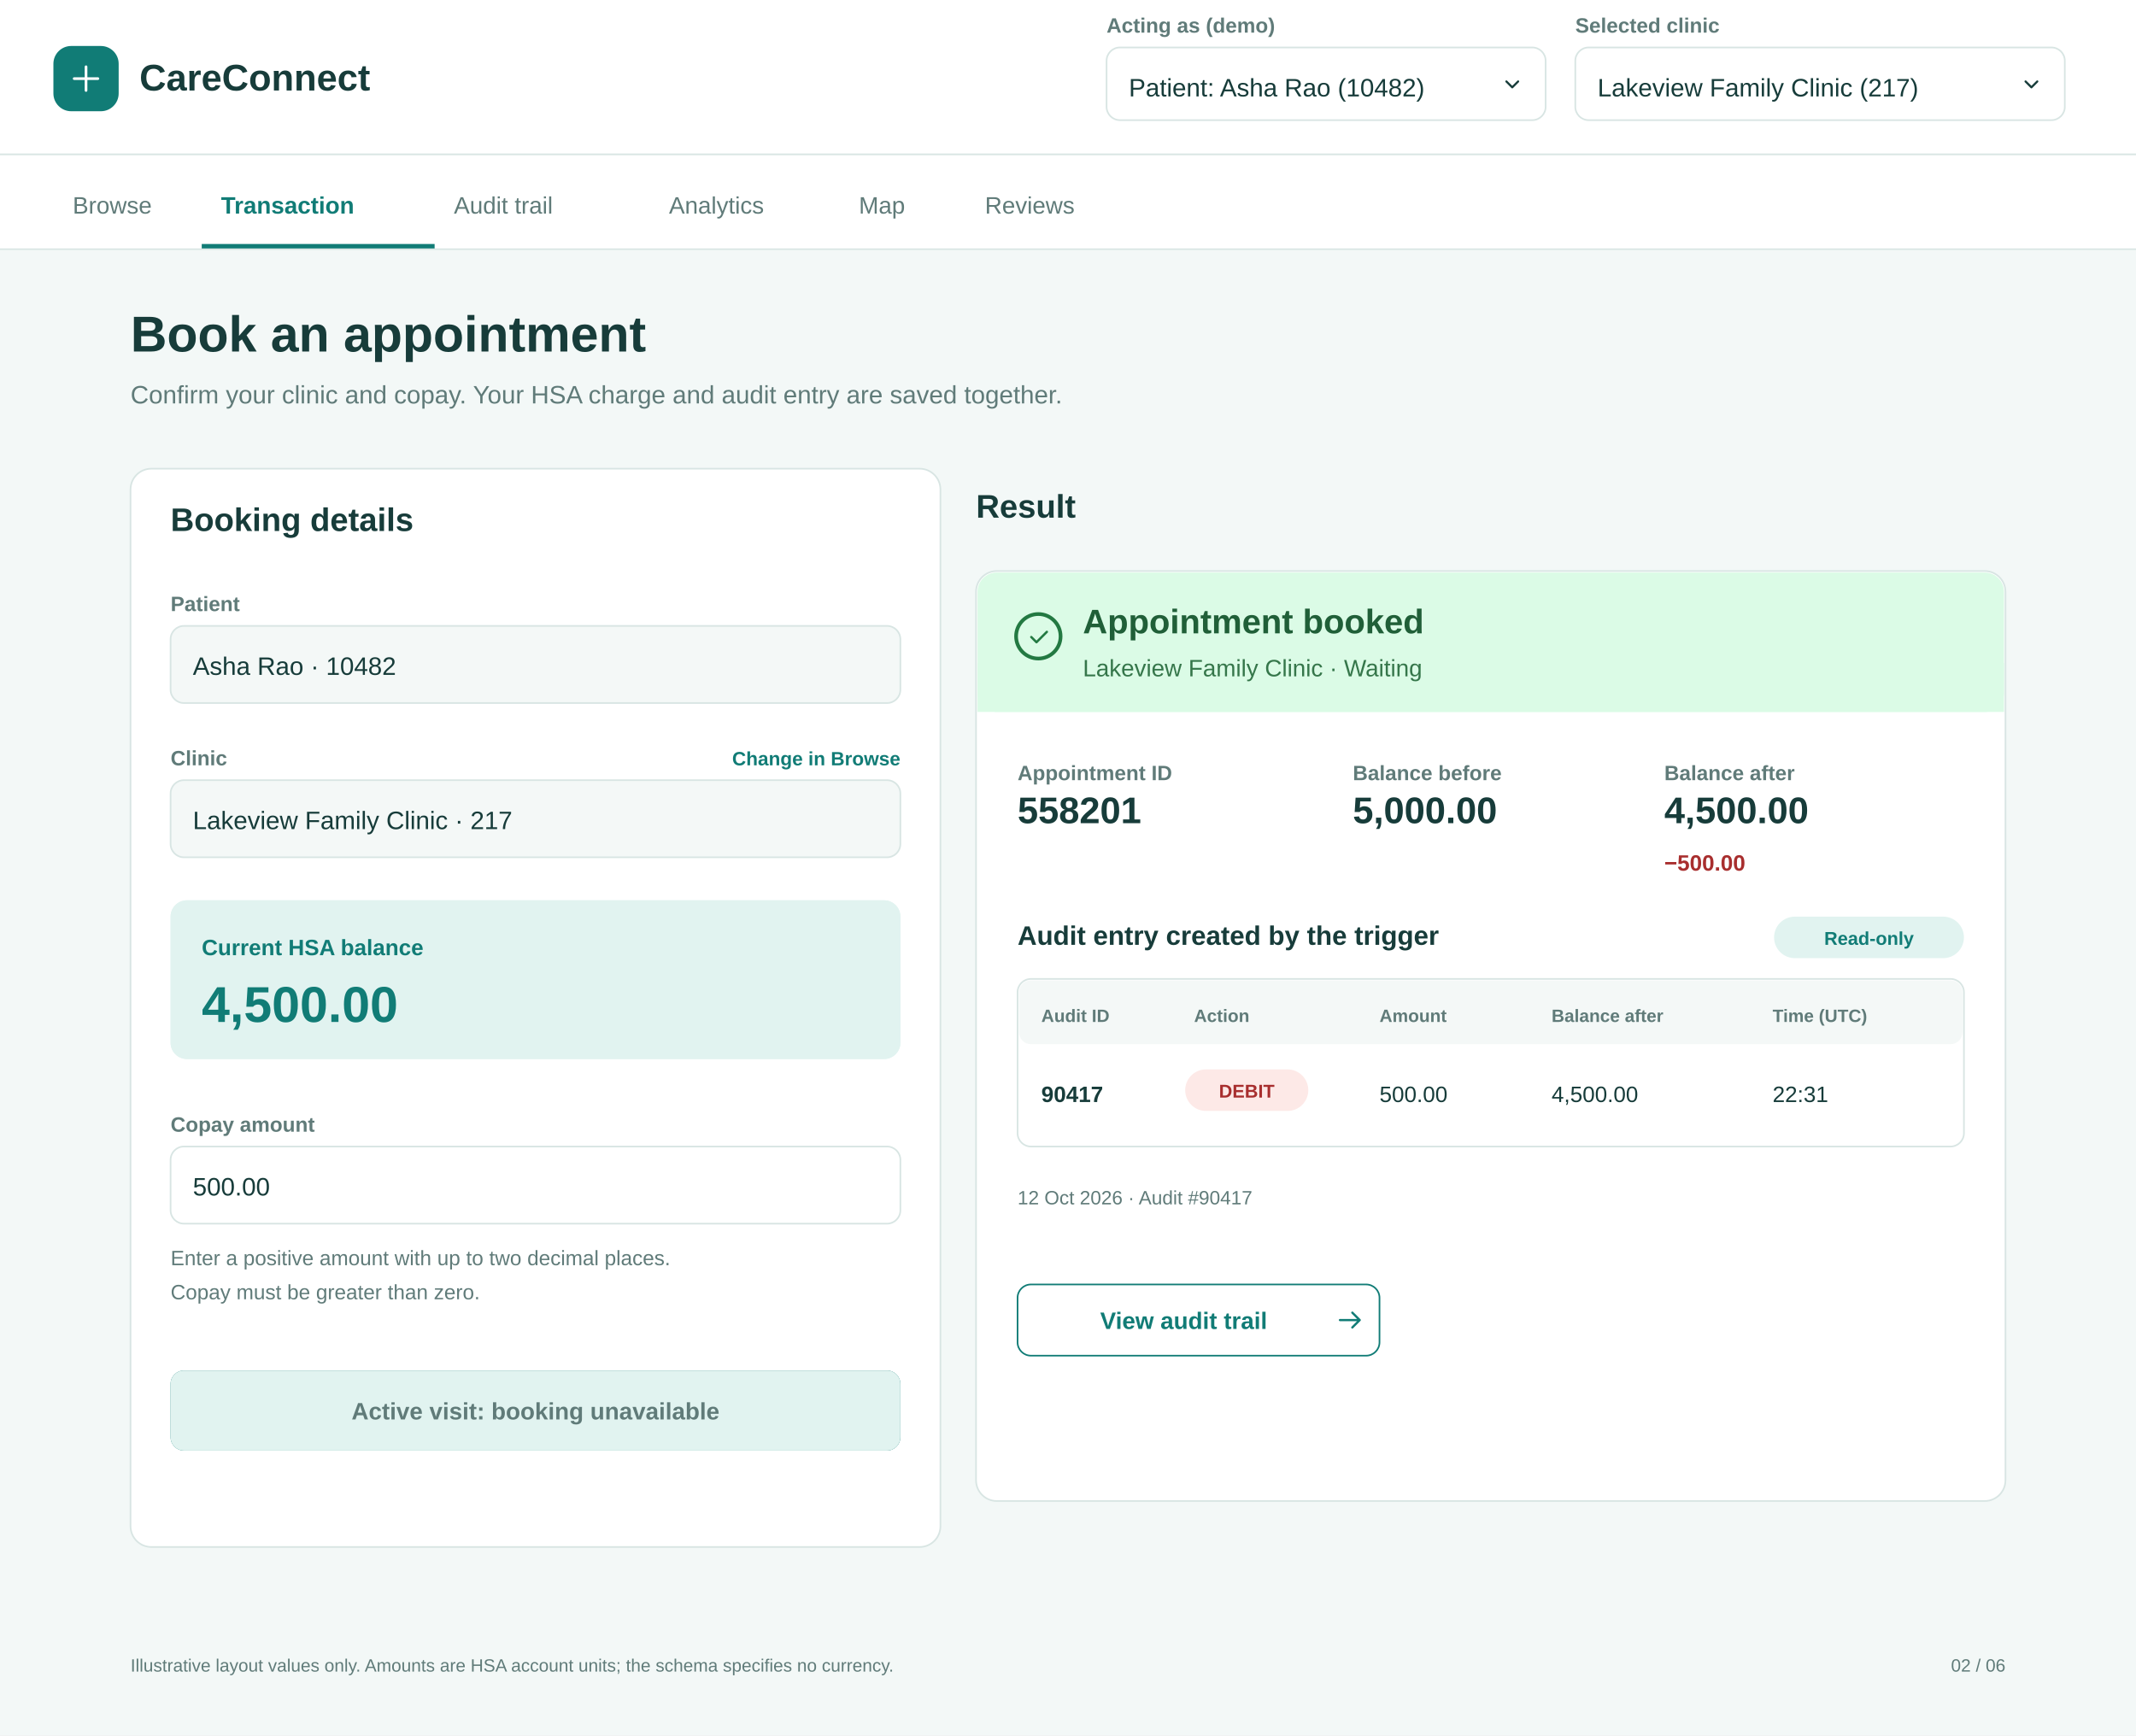
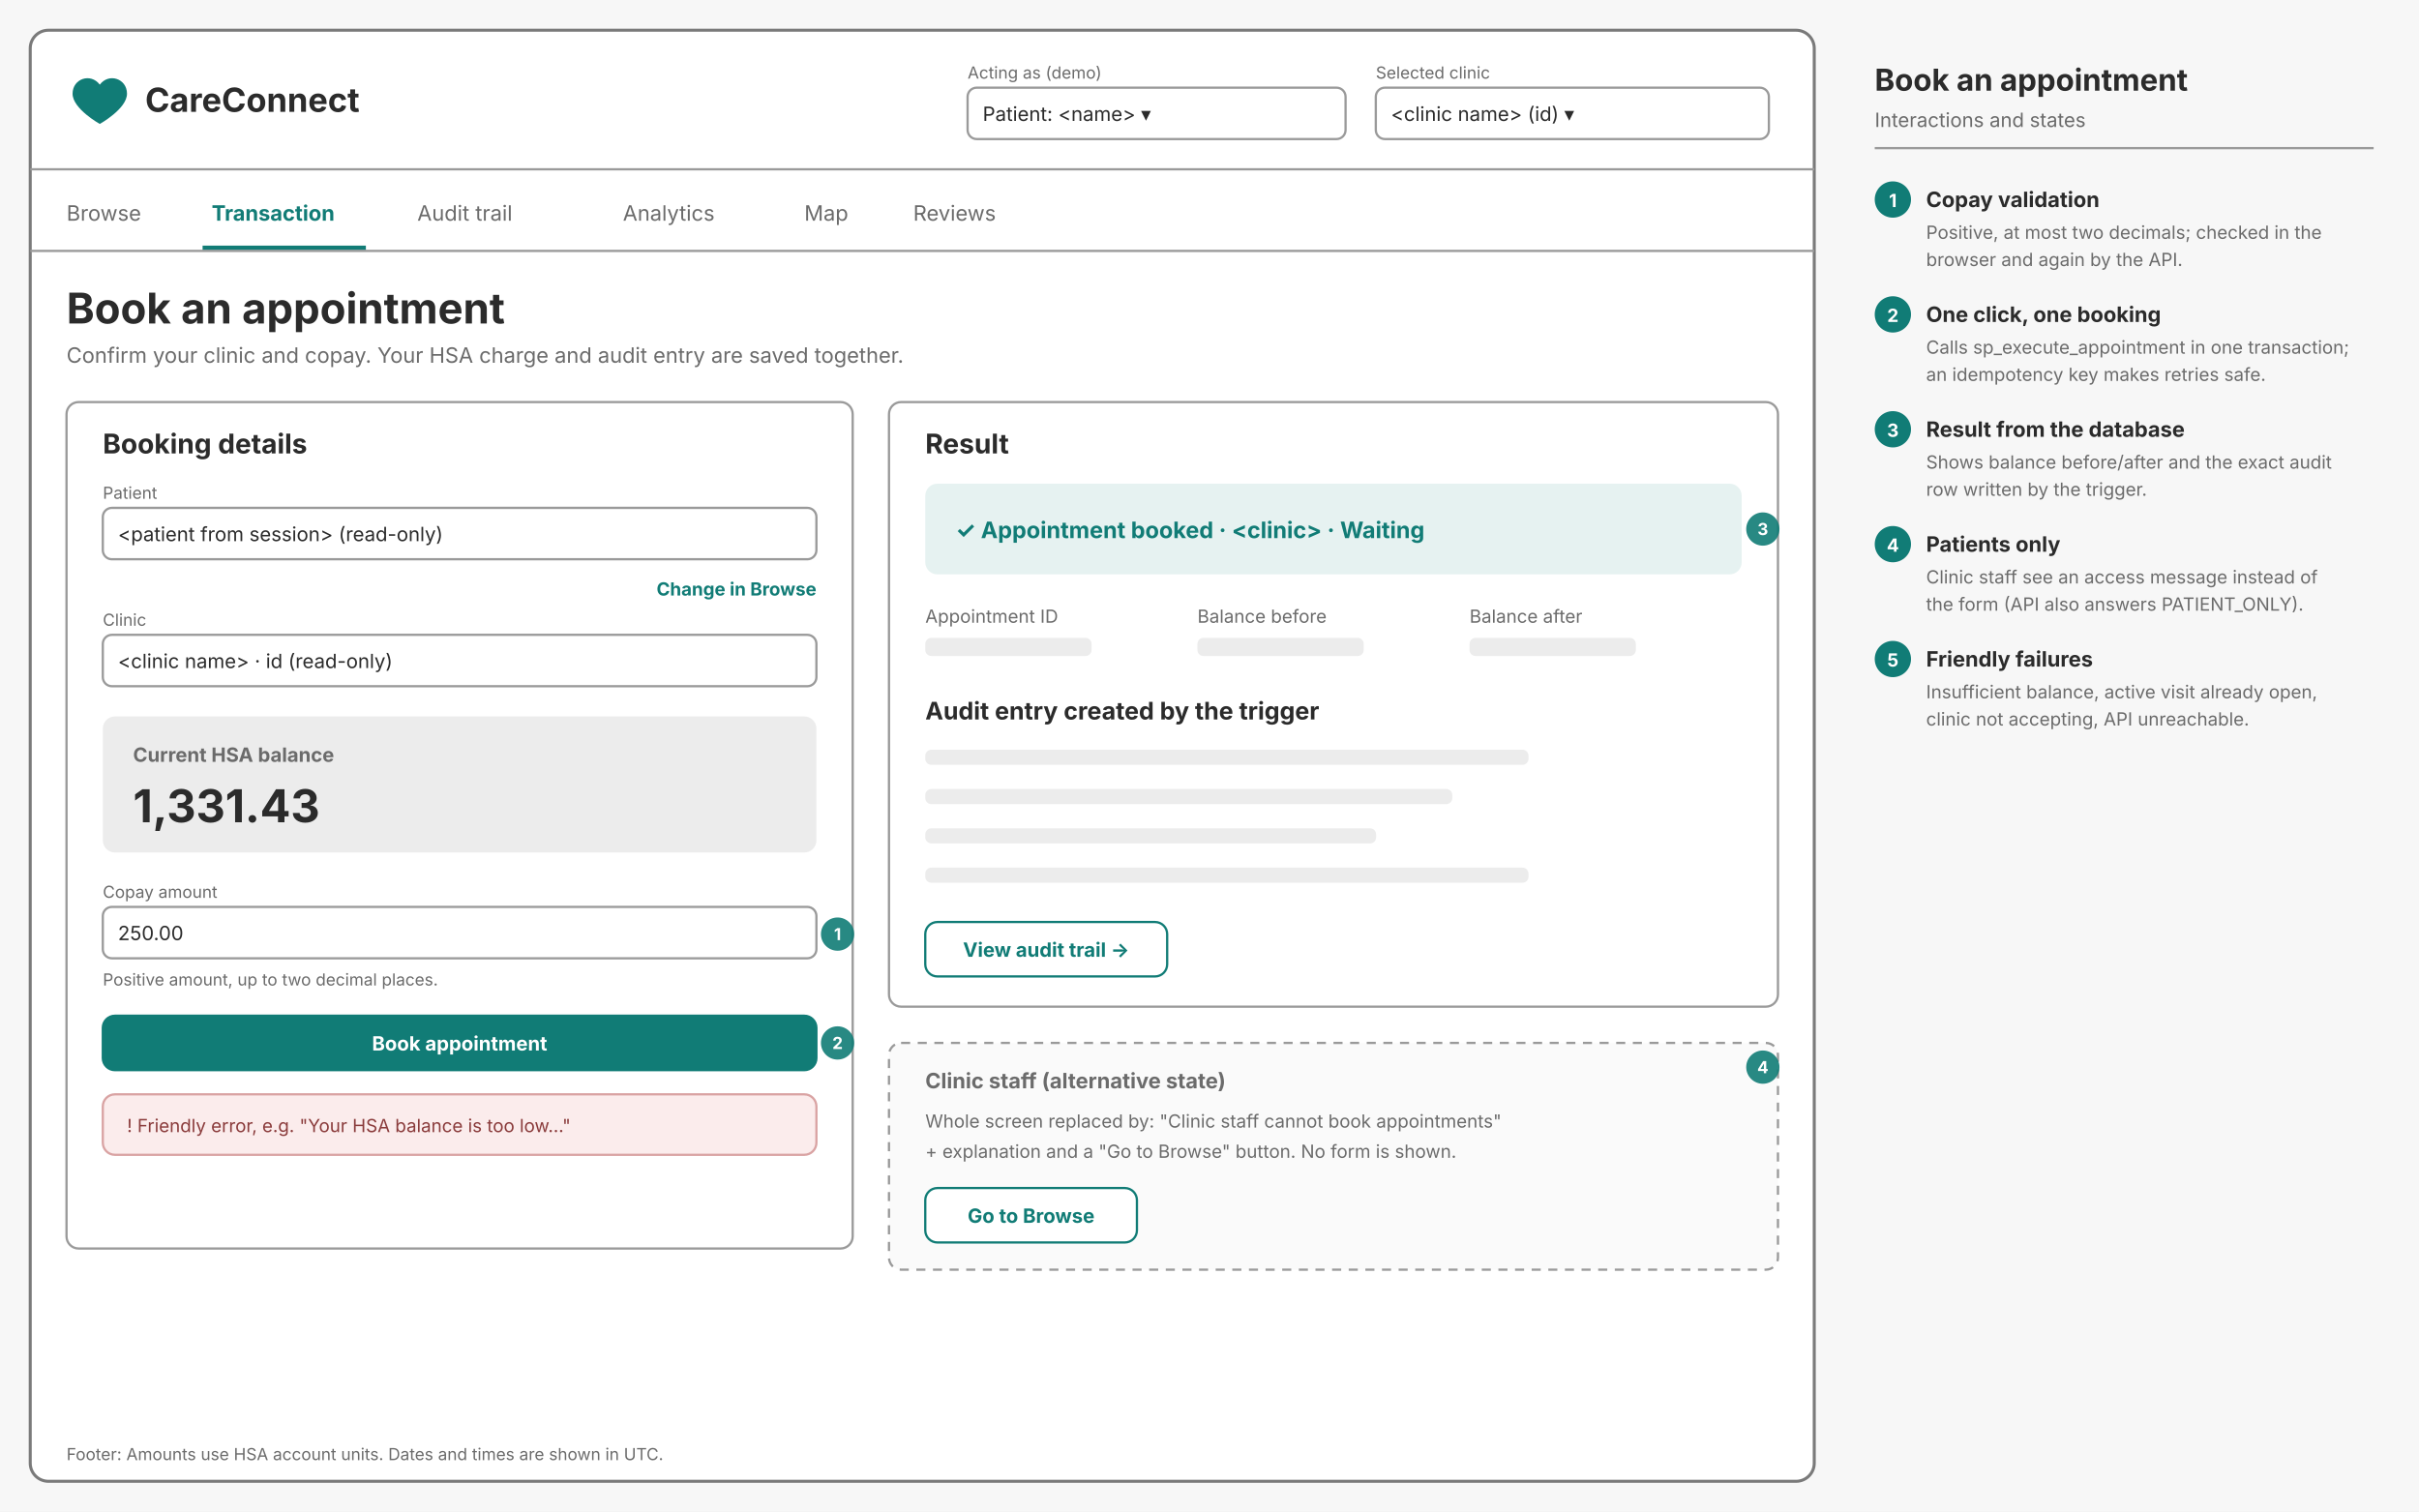
- <svg xmlns="http://www.w3.org/2000/svg" width="1440" height="1170" viewBox="0 0 1440 1170" role="img" aria-labelledby="title desc">
-   <rect x="0" y="0" width="1440" height="1170" rx="0" fill="#F3F8F7" stroke="none" stroke-width="1.1" />
-   <rect x="0" y="0" width="1440" height="104" rx="0" fill="#FFFFFF" stroke="none" stroke-width="1.1" />
-   <line x1="0" y1="104" x2="1440" y2="104" stroke="#D8E5E3" stroke-width="1" />
-   <rect x="36" y="31" width="44" height="44" rx="12" fill="#117C76" stroke="none" stroke-width="1.1" />
-   <g transform="translate(46,41) scale(1.0)" fill="none" stroke="#FFFFFF" stroke-width="1.8" stroke-linecap="round" stroke-linejoin="round">
-     <path d="M 12 4 V 20 M 4 12 H 20" />
-   </g>
-   <text x="94" y="61" font-family="Arial, DejaVu Sans, sans-serif" font-size="25" font-weight="700" fill="#173C3A" text-anchor="start">CareConnect</text>
-   <text x="746" y="22" font-family="Arial, DejaVu Sans, sans-serif" font-size="14" font-weight="600" fill="#607B79" text-anchor="start">Acting as (demo)</text>
-   <rect x="746" y="32" width="296" height="49" rx="9" fill="#FFFFFF" stroke="#D8E5E3" stroke-width="1.1" />
-   <text x="761" y="65" font-family="Arial, DejaVu Sans, sans-serif" font-size="17" font-weight="400" fill="#173C3A" text-anchor="start">Patient: Asha Rao (10482)</text>
-   <g transform="translate(1010,47) scale(0.7916667)" fill="none" stroke="#173C3A" stroke-width="1.8" stroke-linecap="round" stroke-linejoin="round">
-     <path d="M 7 10 L 12 15 L 17 10" />
-   </g>
-   <text x="1062" y="22" font-family="Arial, DejaVu Sans, sans-serif" font-size="14" font-weight="600" fill="#607B79" text-anchor="start">Selected clinic</text>
-   <rect x="1062" y="32" width="330" height="49" rx="9" fill="#FFFFFF" stroke="#D8E5E3" stroke-width="1.1" />
-   <text x="1077" y="65" font-family="Arial, DejaVu Sans, sans-serif" font-size="17" font-weight="400" fill="#173C3A" text-anchor="start">Lakeview Family Clinic (217)</text>
-   <g transform="translate(1360,47) scale(0.7916667)" fill="none" stroke="#173C3A" stroke-width="1.8" stroke-linecap="round" stroke-linejoin="round">
-     <path d="M 7 10 L 12 15 L 17 10" />
-   </g>
-   <rect x="0" y="105" width="1440" height="63" rx="0" fill="#FFFFFF" stroke="none" stroke-width="1.1" />
-   <line x1="0" y1="168" x2="1440" y2="168" stroke="#D8E5E3" stroke-width="1" />
-   <text x="49" y="144" font-family="Arial, DejaVu Sans, sans-serif" font-size="16" font-weight="400" fill="#607B79" text-anchor="start">Browse</text>
-   <text x="149" y="144" font-family="Arial, DejaVu Sans, sans-serif" font-size="16" font-weight="600" fill="#117C76" text-anchor="start">Transaction</text>
-   <line x1="136" y1="166" x2="293" y2="166" stroke="#117C76" stroke-width="3" />
-   <text x="306" y="144" font-family="Arial, DejaVu Sans, sans-serif" font-size="16" font-weight="400" fill="#607B79" text-anchor="start">Audit trail</text>
-   <text x="451" y="144" font-family="Arial, DejaVu Sans, sans-serif" font-size="16" font-weight="400" fill="#607B79" text-anchor="start">Analytics</text>
-   <text x="579" y="144" font-family="Arial, DejaVu Sans, sans-serif" font-size="16" font-weight="400" fill="#607B79" text-anchor="start">Map</text>
-   <text x="664" y="144" font-family="Arial, DejaVu Sans, sans-serif" font-size="16" font-weight="400" fill="#607B79" text-anchor="start">Reviews</text>
-   <text x="88" y="237" font-family="Arial, DejaVu Sans, sans-serif" font-size="34" font-weight="700" fill="#173C3A" text-anchor="start">Book an appointment</text>
-   <text x="88" y="272" font-family="Arial, DejaVu Sans, sans-serif" font-size="17" font-weight="400" fill="#607B79" text-anchor="start">Confirm your clinic and copay. Your HSA charge and audit entry are saved together.</text>
-   <rect x="88" y="316" width="546" height="727" rx="14" fill="#FFFFFF" stroke="#D8E5E3" stroke-width="1.1" />
-   <text x="115" y="358" font-family="Arial, DejaVu Sans, sans-serif" font-size="22" font-weight="600" fill="#173C3A" text-anchor="start">Booking details</text>
-   <text x="115" y="412" font-family="Arial, DejaVu Sans, sans-serif" font-size="14" font-weight="600" fill="#607B79" text-anchor="start">Patient</text>
-   <rect x="115" y="422" width="492" height="52" rx="9" fill="#F4F8F7" stroke="#D8E5E3" stroke-width="1.1" />
-   <text x="130" y="455" font-family="Arial, DejaVu Sans, sans-serif" font-size="17" font-weight="400" fill="#173C3A" text-anchor="start">Asha Rao · 10482</text>
-   <text x="115" y="516" font-family="Arial, DejaVu Sans, sans-serif" font-size="14" font-weight="600" fill="#607B79" text-anchor="start">Clinic</text>
-   <rect x="115" y="526" width="492" height="52" rx="9" fill="#F4F8F7" stroke="#D8E5E3" stroke-width="1.1" />
-   <text x="130" y="559" font-family="Arial, DejaVu Sans, sans-serif" font-size="17" font-weight="400" fill="#173C3A" text-anchor="start">Lakeview Family Clinic · 217</text>
-   <text x="607" y="516" font-family="Arial, DejaVu Sans, sans-serif" font-size="13" font-weight="600" fill="#117C76" text-anchor="end">Change in Browse</text>
-   <rect x="115" y="607" width="492" height="107" rx="11" fill="#E1F3F0" stroke="none" stroke-width="1.1" />
-   <text x="136" y="644" font-family="Arial, DejaVu Sans, sans-serif" font-size="15" font-weight="600" fill="#117C76" text-anchor="start">Current HSA balance</text>
-   <text x="136" y="689" font-family="Arial, DejaVu Sans, sans-serif" font-size="34" font-weight="700" fill="#117C76" text-anchor="start">5,000.00</text>
-   <text x="115" y="763" font-family="Arial, DejaVu Sans, sans-serif" font-size="14" font-weight="600" fill="#607B79" text-anchor="start">Copay amount</text>
-   <rect x="115" y="773" width="492" height="52" rx="9" fill="#FFFFFF" stroke="#D8E5E3" stroke-width="1.1" />
-   <text x="130" y="806" font-family="Arial, DejaVu Sans, sans-serif" font-size="17" font-weight="400" fill="#173C3A" text-anchor="start">500.00</text>
-   <text x="115" y="853" font-family="Arial, DejaVu Sans, sans-serif" font-size="14" font-weight="400" fill="#607B79" text-anchor="start">Enter a positive amount with up to two decimal places.</text>
-   <text x="115" y="876" font-family="Arial, DejaVu Sans, sans-serif" font-size="14" font-weight="400" fill="#607B79" text-anchor="start">Copay must be greater than zero.</text>
-   <rect x="115" y="924" width="492" height="54" rx="9" fill="#117C76" stroke="none" stroke-width="1.1" />
-   <text x="361.0" y="957.0" font-family="Arial, DejaVu Sans, sans-serif" font-size="16" font-weight="600" fill="#FFFFFF" text-anchor="middle">Book appointment</text>
-   <text x="658" y="349" font-family="Arial, DejaVu Sans, sans-serif" font-size="22" font-weight="600" fill="#173C3A" text-anchor="start">Result</text>
-   <g id="result-success">
-     <rect x="658" y="385" width="694" height="627" rx="14" fill="#FFFFFF" stroke="#D8E5E3" stroke-width="1.1" />
-     <rect x="115" y="607" width="492" height="107" rx="11" fill="#E1F3F0" stroke="none" stroke-width="1.1" />
-     <text x="136" y="644" font-family="Arial, DejaVu Sans, sans-serif" font-size="15" font-weight="600" fill="#117C76" text-anchor="start">Current HSA balance</text>
-     <text x="136" y="689" font-family="Arial, DejaVu Sans, sans-serif" font-size="34" font-weight="700" fill="#117C76" text-anchor="start">4,500.00</text>
-     <rect x="115" y="924" width="492" height="54" rx="9" fill="#E1F3F0" stroke="none" stroke-width="1.1" />
-     <text x="361.0" y="957.0" font-family="Arial, DejaVu Sans, sans-serif" font-size="16" font-weight="600" fill="#607B79" text-anchor="middle">Active visit: booking unavailable</text>
-     <rect x="659" y="386" width="692" height="94" rx="13" fill="#DBFBE6" stroke="none" stroke-width="1.1" />
-     <rect x="659" y="447" width="692" height="33" rx="0" fill="#DBFBE6" stroke="none" stroke-width="1.1" />
-     <circle cx="700" cy="429" r="15" fill="none" stroke="#237942" stroke-width="2.5" />
-     <g transform="translate(690,419) scale(0.875)" fill="none" stroke="#237942" stroke-width="1.8" stroke-linecap="round" stroke-linejoin="round">
-       <path d="M 6 12 L 10 16 L 18 8" />
-     </g>
-     <text x="730" y="427" font-family="Arial, DejaVu Sans, sans-serif" font-size="23" font-weight="700" fill="#205F38" text-anchor="start">Appointment booked</text>
-     <text x="730" y="456" font-family="Arial, DejaVu Sans, sans-serif" font-size="16" font-weight="400" fill="#35764A" text-anchor="start">Lakeview Family Clinic · Waiting</text>
-     <text x="686" y="526" font-family="Arial, DejaVu Sans, sans-serif" font-size="14" font-weight="600" fill="#607B79" text-anchor="start">Appointment ID</text>
-     <text x="686" y="555" font-family="Arial, DejaVu Sans, sans-serif" font-size="25" font-weight="600" fill="#173C3A" text-anchor="start">558201</text>
-     <text x="912" y="526" font-family="Arial, DejaVu Sans, sans-serif" font-size="14" font-weight="600" fill="#607B79" text-anchor="start">Balance before</text>
-     <text x="912" y="555" font-family="Arial, DejaVu Sans, sans-serif" font-size="25" font-weight="600" fill="#173C3A" text-anchor="start">5,000.00</text>
-     <text x="1122" y="526" font-family="Arial, DejaVu Sans, sans-serif" font-size="14" font-weight="600" fill="#607B79" text-anchor="start">Balance after</text>
-     <text x="1122" y="555" font-family="Arial, DejaVu Sans, sans-serif" font-size="25" font-weight="600" fill="#173C3A" text-anchor="start">4,500.00</text>
-     <text x="1122" y="587" font-family="Arial, DejaVu Sans, sans-serif" font-size="15" font-weight="600" fill="#A82E2E" text-anchor="start">−500.00</text>
-     <text x="686" y="637" font-family="Arial, DejaVu Sans, sans-serif" font-size="18" font-weight="600" fill="#173C3A" text-anchor="start">Audit entry created by the trigger</text>
-     <rect x="1196" y="618" width="128" height="28" rx="14" fill="#E1F3F0" stroke="none" stroke-width="1.1" />
-     <text x="1260.0" y="637" font-family="Arial, DejaVu Sans, sans-serif" font-size="12.5" font-weight="600" fill="#117C76" text-anchor="middle">Read-only</text>
-     <rect x="686" y="660" width="638" height="113" rx="9" fill="#FFFFFF" stroke="#D8E5E3" stroke-width="1.1" />
-     <rect x="687" y="661" width="636" height="43" rx="8" fill="#F4F8F7" stroke="none" stroke-width="1.1" />
-     <text x="702" y="689" font-family="Arial, DejaVu Sans, sans-serif" font-size="12" font-weight="600" fill="#607B79" text-anchor="start">Audit ID</text>
-     <text x="805" y="689" font-family="Arial, DejaVu Sans, sans-serif" font-size="12" font-weight="600" fill="#607B79" text-anchor="start">Action</text>
-     <text x="930" y="689" font-family="Arial, DejaVu Sans, sans-serif" font-size="12" font-weight="600" fill="#607B79" text-anchor="start">Amount</text>
-     <text x="1046" y="689" font-family="Arial, DejaVu Sans, sans-serif" font-size="12" font-weight="600" fill="#607B79" text-anchor="start">Balance after</text>
-     <text x="1195" y="689" font-family="Arial, DejaVu Sans, sans-serif" font-size="12" font-weight="600" fill="#607B79" text-anchor="start">Time (UTC)</text>
-     <text x="702" y="743" font-family="Arial, DejaVu Sans, sans-serif" font-size="15" font-weight="600" fill="#173C3A" text-anchor="start">90417</text>
-     <rect x="799" y="721" width="83" height="28" rx="14" fill="#FDE9E7" stroke="none" stroke-width="1.1" />
-     <text x="840.5" y="740" font-family="Arial, DejaVu Sans, sans-serif" font-size="12.5" font-weight="600" fill="#A82E2E" text-anchor="middle">DEBIT</text>
-     <text x="930" y="743" font-family="Arial, DejaVu Sans, sans-serif" font-size="15" font-weight="400" fill="#173C3A" text-anchor="start">500.00</text>
-     <text x="1046" y="743" font-family="Arial, DejaVu Sans, sans-serif" font-size="15" font-weight="400" fill="#173C3A" text-anchor="start">4,500.00</text>
-     <text x="1195" y="743" font-family="Arial, DejaVu Sans, sans-serif" font-size="15" font-weight="400" fill="#173C3A" text-anchor="start">22:31</text>
-     <text x="686" y="812" font-family="Arial, DejaVu Sans, sans-serif" font-size="13" font-weight="400" fill="#607B79" text-anchor="start">12 Oct 2026 · Audit #90417</text>
-     <rect x="686" y="866" width="244" height="48" rx="9" fill="#FFFFFF" stroke="#117C76" stroke-width="1.1" />
-     <text x="798.0" y="896.0" font-family="Arial, DejaVu Sans, sans-serif" font-size="16" font-weight="600" fill="#117C76" text-anchor="middle">View audit trail</text>
-     <g transform="translate(900,880.0) scale(0.8333333)" fill="none" stroke="#117C76" stroke-width="1.8" stroke-linecap="round" stroke-linejoin="round">
-       <path d="M 4 12 H 20 M 14 6 L 20 12 L 14 18" />
-     </g>
-   </g>
-   <g id="result-low-balance" style="display:none">
-     <rect x="658" y="385" width="694" height="627" rx="14" fill="#FFFFFF" stroke="#D8E5E3" stroke-width="1.1" />
-     <rect x="115" y="773" width="492" height="52" rx="9" fill="#FFFFFF" stroke="#A82E2E" stroke-width="1.8" />
-     <text x="130" y="806" font-family="Arial, DejaVu Sans, sans-serif" font-size="17" font-weight="400" fill="#173C3A" text-anchor="start">6,000.00</text>
-     <rect x="686" y="420" width="638" height="99" rx="10" fill="#FDE9E7" stroke="none" stroke-width="1.1" />
-     <g transform="translate(703,449) scale(1.0)" fill="none" stroke="#A82E2E" stroke-width="1.8" stroke-linecap="round" stroke-linejoin="round">
-       <path d="M 12 3 L 22 21 H 2 Z M 12 9 V 14 M 12 18 H 12.1" />
-     </g>
-     <text x="742" y="464" font-family="Arial, DejaVu Sans, sans-serif" font-size="21" font-weight="600" fill="#A82E2E" text-anchor="start">Your HSA balance is too low</text>
-     <text x="686" y="572" font-family="Arial, DejaVu Sans, sans-serif" font-size="18" font-weight="400" fill="#173C3A" text-anchor="start">This copay is higher than your available balance.</text>
-     <text x="686" y="601" font-family="Arial, DejaVu Sans, sans-serif" font-size="18" font-weight="400" fill="#173C3A" text-anchor="start">Enter a lower amount, then try again.</text>
-     <text x="686" y="675" font-family="Arial, DejaVu Sans, sans-serif" font-size="14" font-weight="400" fill="#607B79" text-anchor="start">No booking, debit or audit entry was saved.</text>
-     <rect x="686" y="752" width="252" height="48" rx="9" fill="#FFFFFF" stroke="#117C76" stroke-width="1.1" />
-     <text x="802.0" y="782.0" font-family="Arial, DejaVu Sans, sans-serif" font-size="16" font-weight="600" fill="#117C76" text-anchor="middle">Return to booking</text>
-     <g transform="translate(908,766.0) scale(0.8333333)" fill="none" stroke="#117C76" stroke-width="1.8" stroke-linecap="round" stroke-linejoin="round">
-       <path d="M 4 12 H 20 M 14 6 L 20 12 L 14 18" />
-     </g>
-   </g>
-   <g id="result-active-visit" style="display:none">
-     <rect x="658" y="385" width="694" height="627" rx="14" fill="#FFFFFF" stroke="#D8E5E3" stroke-width="1.1" />
-     <rect x="686" y="420" width="638" height="99" rx="10" fill="#FDE9E7" stroke="none" stroke-width="1.1" />
-     <g transform="translate(703,449) scale(1.0)" fill="none" stroke="#A82E2E" stroke-width="1.8" stroke-linecap="round" stroke-linejoin="round">
-       <path d="M 12 3 L 22 21 H 2 Z M 12 9 V 14 M 12 18 H 12.1" />
-     </g>
-     <text x="742" y="464" font-family="Arial, DejaVu Sans, sans-serif" font-size="21" font-weight="600" fill="#A82E2E" text-anchor="start">You already have an active visit</text>
-     <text x="686" y="572" font-family="Arial, DejaVu Sans, sans-serif" font-size="18" font-weight="400" fill="#173C3A" text-anchor="start">Your Waiting or In consultation appointment must</text>
-     <text x="686" y="601" font-family="Arial, DejaVu Sans, sans-serif" font-size="18" font-weight="400" fill="#173C3A" text-anchor="start">be discharged by clinic staff before booking again.</text>
-     <text x="686" y="675" font-family="Arial, DejaVu Sans, sans-serif" font-size="14" font-weight="400" fill="#607B79" text-anchor="start">No additional charge was made.</text>
-     <rect x="686" y="752" width="252" height="48" rx="9" fill="#FFFFFF" stroke="#117C76" stroke-width="1.1" />
-     <text x="802.0" y="782.0" font-family="Arial, DejaVu Sans, sans-serif" font-size="16" font-weight="600" fill="#117C76" text-anchor="middle">Browse appointments</text>
-     <g transform="translate(908,766.0) scale(0.8333333)" fill="none" stroke="#117C76" stroke-width="1.8" stroke-linecap="round" stroke-linejoin="round">
-       <path d="M 4 12 H 20 M 14 6 L 20 12 L 14 18" />
-     </g>
-   </g>
-   <g id="result-invalid-copay" style="display:none">
-     <rect x="658" y="385" width="694" height="627" rx="14" fill="#FFFFFF" stroke="#D8E5E3" stroke-width="1.1" />
-     <rect x="115" y="773" width="492" height="52" rx="9" fill="#FFFFFF" stroke="#A82E2E" stroke-width="1.8" />
-     <text x="130" y="806" font-family="Arial, DejaVu Sans, sans-serif" font-size="17" font-weight="400" fill="#173C3A" text-anchor="start">0.00</text>
-     <rect x="686" y="420" width="638" height="99" rx="10" fill="#FDE9E7" stroke="none" stroke-width="1.1" />
-     <g transform="translate(703,449) scale(1.0)" fill="none" stroke="#A82E2E" stroke-width="1.8" stroke-linecap="round" stroke-linejoin="round">
-       <path d="M 12 3 L 22 21 H 2 Z M 12 9 V 14 M 12 18 H 12.1" />
-     </g>
-     <text x="742" y="464" font-family="Arial, DejaVu Sans, sans-serif" font-size="21" font-weight="600" fill="#A82E2E" text-anchor="start">Check the copay amount</text>
-     <text x="686" y="572" font-family="Arial, DejaVu Sans, sans-serif" font-size="18" font-weight="400" fill="#173C3A" text-anchor="start">Enter an amount greater than zero with no more</text>
-     <text x="686" y="601" font-family="Arial, DejaVu Sans, sans-serif" font-size="18" font-weight="400" fill="#173C3A" text-anchor="start">than two decimal places.</text>
-     <text x="686" y="675" font-family="Arial, DejaVu Sans, sans-serif" font-size="14" font-weight="400" fill="#607B79" text-anchor="start">Correct the highlighted field before submitting.</text>
-     <rect x="686" y="752" width="252" height="48" rx="9" fill="#FFFFFF" stroke="#117C76" stroke-width="1.1" />
-     <text x="802.0" y="782.0" font-family="Arial, DejaVu Sans, sans-serif" font-size="16" font-weight="600" fill="#117C76" text-anchor="middle">Return to booking</text>
-     <g transform="translate(908,766.0) scale(0.8333333)" fill="none" stroke="#117C76" stroke-width="1.8" stroke-linecap="round" stroke-linejoin="round">
-       <path d="M 4 12 H 20 M 14 6 L 20 12 L 14 18" />
-     </g>
-   </g>
-   <g id="result-request-failed" style="display:none">
-     <rect x="658" y="385" width="694" height="627" rx="14" fill="#FFFFFF" stroke="#D8E5E3" stroke-width="1.1" />
-     <rect x="115" y="924" width="492" height="54" rx="9" fill="#117C76" stroke="none" stroke-width="1.1" />
-     <text x="361.0" y="957.0" font-family="Arial, DejaVu Sans, sans-serif" font-size="16" font-weight="600" fill="#FFFFFF" text-anchor="middle">Retry the same booking</text>
-     <rect x="686" y="420" width="638" height="99" rx="10" fill="#FDE9E7" stroke="none" stroke-width="1.1" />
-     <g transform="translate(703,449) scale(1.0)" fill="none" stroke="#A82E2E" stroke-width="1.8" stroke-linecap="round" stroke-linejoin="round">
-       <path d="M 12 3 L 22 21 H 2 Z M 12 9 V 14 M 12 18 H 12.1" />
-     </g>
-     <text x="742" y="464" font-family="Arial, DejaVu Sans, sans-serif" font-size="21" font-weight="600" fill="#A82E2E" text-anchor="start">We could not confirm your booking</text>
-     <text x="686" y="572" font-family="Arial, DejaVu Sans, sans-serif" font-size="18" font-weight="400" fill="#173C3A" text-anchor="start">Keep the same booking details and retry.</text>
-     <text x="686" y="601" font-family="Arial, DejaVu Sans, sans-serif" font-size="18" font-weight="400" fill="#173C3A" text-anchor="start">Check your appointments before starting a new request.</text>
-     <text x="686" y="675" font-family="Arial, DejaVu Sans, sans-serif" font-size="14" font-weight="400" fill="#607B79" text-anchor="start">The result may be uncertain; do not submit a different booking.</text>
-     <rect x="686" y="752" width="252" height="48" rx="9" fill="#FFFFFF" stroke="#117C76" stroke-width="1.1" />
-     <text x="802.0" y="782.0" font-family="Arial, DejaVu Sans, sans-serif" font-size="16" font-weight="600" fill="#117C76" text-anchor="middle">Return to booking</text>
-     <g transform="translate(908,766.0) scale(0.8333333)" fill="none" stroke="#117C76" stroke-width="1.8" stroke-linecap="round" stroke-linejoin="round">
-       <path d="M 4 12 H 20 M 14 6 L 20 12 L 14 18" />
-     </g>
-   </g>
-   <g id="state-loading" style="display:none">
-     <rect x="658" y="385" width="694" height="627" rx="14" fill="#FFFFFF" stroke="#D8E5E3" stroke-width="1.1" />
-     <text x="686" y="446" font-family="Arial, DejaVu Sans, sans-serif" font-size="23" font-weight="600" fill="#173C3A" text-anchor="start">Confirming your booking…</text>
-     <text x="686" y="483" font-family="Arial, DejaVu Sans, sans-serif" font-size="15" font-weight="400" fill="#607B79" text-anchor="start">Please wait. Keep these booking details unchanged.</text>
-     <rect x="115" y="924" width="492" height="54" rx="9" fill="#E1F3F0" stroke="none" stroke-width="1.1" />
-     <text x="361.0" y="957.0" font-family="Arial, DejaVu Sans, sans-serif" font-size="16" font-weight="600" fill="#607B79" text-anchor="middle">Booking…</text>
-   </g>
-   <g id="state-empty" style="display:none">
-     <text x="1062" y="22" font-family="Arial, DejaVu Sans, sans-serif" font-size="14" font-weight="600" fill="#607B79" text-anchor="start">Selected clinic</text>
-     <rect x="1062" y="32" width="330" height="49" rx="9" fill="#FFFFFF" stroke="#D8E5E3" stroke-width="1.1" />
-     <text x="1077" y="65" font-family="Arial, DejaVu Sans, sans-serif" font-size="17" font-weight="400" fill="#173C3A" text-anchor="start">Select a clinic</text>
-     <g transform="translate(1360,47) scale(0.7916667)" fill="none" stroke="#173C3A" stroke-width="1.8" stroke-linecap="round" stroke-linejoin="round">
-       <path d="M 7 10 L 12 15 L 17 10" />
-     </g>
-     <rect x="88" y="316" width="1264" height="727" rx="14" fill="#FFFFFF" stroke="#D8E5E3" stroke-width="1.1" />
-     <text x="116" y="380" font-family="Arial, DejaVu Sans, sans-serif" font-size="25" font-weight="600" fill="#173C3A" text-anchor="start">No accepting clinics available</text>
-     <text x="116" y="425" font-family="Arial, DejaVu Sans, sans-serif" font-size="17" font-weight="400" fill="#607B79" text-anchor="start">Choose another clinic in Browse or try again later.</text>
-     <text x="116" y="454" font-family="Arial, DejaVu Sans, sans-serif" font-size="17" font-weight="400" fill="#607B79" text-anchor="start">Booking is unavailable until an accepting clinic is selected.</text>
-     <rect x="116" y="526" width="225" height="48" rx="9" fill="#FFFFFF" stroke="#117C76" stroke-width="1.1" />
-     <text x="218.5" y="556.0" font-family="Arial, DejaVu Sans, sans-serif" font-size="16" font-weight="600" fill="#117C76" text-anchor="middle">Browse clinics</text>
-     <g transform="translate(311,540.0) scale(0.8333333)" fill="none" stroke="#117C76" stroke-width="1.8" stroke-linecap="round" stroke-linejoin="round">
-       <path d="M 4 12 H 20 M 14 6 L 20 12 L 14 18" />
-     </g>
-   </g>
-   <text x="88" y="1127" font-family="Arial, DejaVu Sans, sans-serif" font-size="12" font-weight="400" fill="#607B79" text-anchor="start">Illustrative layout values only. Amounts are HSA account units; the schema specifies no currency.</text>
-   <text x="1352" y="1127" font-family="Arial, DejaVu Sans, sans-serif" font-size="12" font-weight="400" fill="#607B79" text-anchor="end">02 / 06</text>
+ <svg xmlns="http://www.w3.org/2000/svg" width="1600" height="1000" viewBox="0 0 1600 1000" font-family="Inter, Arial, sans-serif" role="img" aria-label="CareConnect wireframe - Book an appointment">
+   <rect width="1600" height="1000" fill="#f7f7f7" />
+   <rect x="20" y="20" width="1180" height="960" rx="12" fill="#ffffff" stroke="#7a7a7a" stroke-width="2" />
+   <path d="M48 62c0-10 12-14 18-6 6-8 18-4 18 6 0 10-18 20-18 20s-18-10-18-20z" fill="#117C76" />
+   <text x="96" y="74" font-size="22" font-weight="bold" fill="#2b2b2b" text-anchor="start">CareConnect</text>
+   <text x="640" y="52" font-size="11" font-weight="normal" fill="#6b6b6b" text-anchor="start">Acting as (demo)</text>
+   <rect x="640" y="58" width="250" height="34" rx="6" fill="#ffffff" stroke="#9a9a9a" stroke-width="1.5" />
+   <text x="650" y="80" font-size="13" font-weight="normal" fill="#2b2b2b" text-anchor="start">Patient: &lt;name&gt;  ▾</text>
+   <text x="910" y="52" font-size="11" font-weight="normal" fill="#6b6b6b" text-anchor="start">Selected clinic</text>
+   <rect x="910" y="58" width="260" height="34" rx="6" fill="#ffffff" stroke="#9a9a9a" stroke-width="1.5" />
+   <text x="920" y="80" font-size="13" font-weight="normal" fill="#2b2b2b" text-anchor="start">&lt;clinic name&gt; (id)  ▾</text>
+   <line x1="20" y1="112" x2="1200" y2="112" stroke="#9a9a9a" stroke-width="1.5" />
+   <text x="44" y="146" font-size="14" font-weight="normal" fill="#6b6b6b" text-anchor="start">Browse</text>
+   <text x="140" y="146" font-size="14" font-weight="bold" fill="#117C76" text-anchor="start">Transaction</text>
+   <line x1="134" y1="164" x2="242" y2="164" stroke="#117C76" stroke-width="3" />
+   <text x="276" y="146" font-size="14" font-weight="normal" fill="#6b6b6b" text-anchor="start">Audit trail</text>
+   <text x="412" y="146" font-size="14" font-weight="normal" fill="#6b6b6b" text-anchor="start">Analytics</text>
+   <text x="532" y="146" font-size="14" font-weight="normal" fill="#6b6b6b" text-anchor="start">Map</text>
+   <text x="604" y="146" font-size="14" font-weight="normal" fill="#6b6b6b" text-anchor="start">Reviews</text>
+   <line x1="20" y1="166" x2="1200" y2="166" stroke="#9a9a9a" stroke-width="1.5" />
+   <text x="44" y="214" font-size="28" font-weight="bold" fill="#2b2b2b" text-anchor="start">Book an appointment</text>
+   <text x="44" y="240" font-size="14" font-weight="normal" fill="#6b6b6b" text-anchor="start">Confirm your clinic and copay. Your HSA charge and audit entry are saved together.</text>
+   <text x="44" y="966" font-size="11" font-weight="normal" fill="#6b6b6b" text-anchor="start">Footer: Amounts use HSA account units. Dates and times are shown in UTC.</text>
+   <text x="1240" y="60" font-size="20" font-weight="bold" fill="#2b2b2b" text-anchor="start">Book an appointment</text>
+   <text x="1240" y="84" font-size="13" font-weight="normal" fill="#6b6b6b" text-anchor="start">Interactions and states</text>
+   <line x1="1240" y1="98" x2="1570" y2="98" stroke="#9a9a9a" stroke-width="1.5" />
+   <rect x="44" y="266" width="520" height="560" rx="8" fill="#ffffff" stroke="#9a9a9a" stroke-width="1.5" />
+   <text x="68" y="300" font-size="18" font-weight="bold" fill="#2b2b2b" text-anchor="start">Booking details</text>
+   <text x="68" y="330" font-size="11" font-weight="normal" fill="#6b6b6b" text-anchor="start">Patient</text>
+   <rect x="68" y="336" width="472" height="34" rx="6" fill="#ffffff" stroke="#9a9a9a" stroke-width="1.5" />
+   <text x="78" y="358" font-size="13" font-weight="normal" fill="#2b2b2b" text-anchor="start">&lt;patient from session&gt; (read-only)</text>
+   <text x="540" y="394" font-size="12" font-weight="bold" fill="#117C76" text-anchor="end">Change in Browse</text>
+   <text x="68" y="414" font-size="11" font-weight="normal" fill="#6b6b6b" text-anchor="start">Clinic</text>
+   <rect x="68" y="420" width="472" height="34" rx="6" fill="#ffffff" stroke="#9a9a9a" stroke-width="1.5" />
+   <text x="78" y="442" font-size="13" font-weight="normal" fill="#2b2b2b" text-anchor="start">&lt;clinic name&gt; · id (read-only)</text>
+   <rect x="68" y="474" width="472" height="90" rx="8" fill="#ececec" stroke="none" stroke-width="1.5" />
+   <text x="88" y="504" font-size="13" font-weight="bold" fill="#6b6b6b" text-anchor="start">Current HSA balance</text>
+   <text x="88" y="544" font-size="30" font-weight="bold" fill="#2b2b2b" text-anchor="start">1,331.43</text>
+   <text x="68" y="594" font-size="11" font-weight="normal" fill="#6b6b6b" text-anchor="start">Copay amount</text>
+   <rect x="68" y="600" width="472" height="34" rx="6" fill="#ffffff" stroke="#9a9a9a" stroke-width="1.5" />
+   <text x="78" y="622" font-size="13" font-weight="normal" fill="#2b2b2b" text-anchor="start">250.00</text>
+   <text x="68" y="652" font-size="11" font-weight="normal" fill="#6b6b6b" text-anchor="start">Positive amount, up to two decimal places.</text>
+   <rect x="68" y="672" width="472" height="36" rx="8" fill="#117C76" stroke="#117C76" stroke-width="1.5" />
+   <text x="304.0" y="695" font-size="13" font-weight="bold" fill="#ffffff" text-anchor="middle">Book appointment</text>
+   <rect x="68" y="724" width="472" height="40" rx="8" fill="#fbecec" stroke="#d9a3a3" stroke-width="1.5" />
+   <text x="84" y="749" font-size="12" font-weight="normal" fill="#8a3b3b" text-anchor="start">! Friendly error, e.g. "Your HSA balance is too low…"</text>
+   <rect x="588" y="266" width="588" height="400" rx="8" fill="#ffffff" stroke="#9a9a9a" stroke-width="1.5" />
+   <text x="612" y="300" font-size="18" font-weight="bold" fill="#2b2b2b" text-anchor="start">Result</text>
+   <rect x="612" y="320" width="540" height="60" rx="8" fill="#e6f2f1" stroke="none" stroke-width="1.5" />
+   <text x="632" y="356" font-size="15" font-weight="bold" fill="#117C76" text-anchor="start">✓ Appointment booked · &lt;clinic&gt; · Waiting</text>
+   <text x="612" y="412" font-size="12" font-weight="normal" fill="#6b6b6b" text-anchor="start">Appointment ID</text>
+   <rect x="612" y="422" width="110" height="12" rx="4" fill="#ececec" stroke="none" stroke-width="1.5" />
+   <text x="792" y="412" font-size="12" font-weight="normal" fill="#6b6b6b" text-anchor="start">Balance before</text>
+   <rect x="792" y="422" width="110" height="12" rx="4" fill="#ececec" stroke="none" stroke-width="1.5" />
+   <text x="972" y="412" font-size="12" font-weight="normal" fill="#6b6b6b" text-anchor="start">Balance after</text>
+   <rect x="972" y="422" width="110" height="12" rx="4" fill="#ececec" stroke="none" stroke-width="1.5" />
+   <text x="612" y="476" font-size="16" font-weight="bold" fill="#2b2b2b" text-anchor="start">Audit entry created by the trigger</text>
+   <rect x="612" y="496" width="399.0" height="10" rx="4" fill="#ececec" stroke="none" stroke-width="1.5" />
+   <rect x="612" y="522" width="348.6" height="10" rx="4" fill="#ececec" stroke="none" stroke-width="1.5" />
+   <rect x="612" y="548" width="298.2" height="10" rx="4" fill="#ececec" stroke="none" stroke-width="1.5" />
+   <rect x="612" y="574" width="399.0" height="10" rx="4" fill="#ececec" stroke="none" stroke-width="1.5" />
+   <rect x="612" y="610" width="160" height="36" rx="8" fill="#ffffff" stroke="#117C76" stroke-width="1.5" />
+   <text x="692.0" y="633" font-size="13" font-weight="bold" fill="#117C76" text-anchor="middle">View audit trail →</text>
+   <rect x="588" y="690" width="588" height="150" rx="8" fill="#fafafa" stroke="#9a9a9a" stroke-width="1.5" stroke-dasharray="6 5" />
+   <text x="612" y="720" font-size="14" font-weight="bold" fill="#6b6b6b" text-anchor="start">Clinic staff (alternative state)</text>
+   <text x="612" y="746" font-size="12" font-weight="normal" fill="#6b6b6b" text-anchor="start">Whole screen replaced by: "Clinic staff cannot book appointments"</text>
+   <text x="612" y="766" font-size="12" font-weight="normal" fill="#6b6b6b" text-anchor="start">+ explanation and a "Go to Browse" button. No form is shown.</text>
+   <rect x="612" y="786" width="140" height="36" rx="8" fill="#ffffff" stroke="#117C76" stroke-width="1.5" />
+   <text x="682.0" y="809" font-size="13" font-weight="bold" fill="#117C76" text-anchor="middle">Go to Browse</text>
+   <circle cx="554" cy="618" r="11" fill="#117C76" opacity="0.9" />
+   <text x="554" y="622" font-size="11" font-weight="bold" fill="#ffffff" text-anchor="middle">1</text>
+   <circle cx="554" cy="690" r="11" fill="#117C76" opacity="0.9" />
+   <text x="554" y="694" font-size="11" font-weight="bold" fill="#ffffff" text-anchor="middle">2</text>
+   <circle cx="1166" cy="350" r="11" fill="#117C76" opacity="0.9" />
+   <text x="1166" y="354" font-size="11" font-weight="bold" fill="#ffffff" text-anchor="middle">3</text>
+   <circle cx="1166" cy="706" r="11" fill="#117C76" opacity="0.9" />
+   <text x="1166" y="710" font-size="11" font-weight="bold" fill="#ffffff" text-anchor="middle">4</text>
+   <circle cx="1252" cy="132" r="12" fill="#117C76" />
+   <text x="1252" y="137" font-size="12" font-weight="bold" fill="#ffffff" text-anchor="middle">1</text>
+   <text x="1274" y="137" font-size="14" font-weight="bold" fill="#2b2b2b" text-anchor="start">Copay validation</text>
+   <text x="1274" y="158" font-size="12" font-weight="normal" fill="#6b6b6b" text-anchor="start">Positive, at most two decimals; checked in the</text>
+   <text x="1274" y="176" font-size="12" font-weight="normal" fill="#6b6b6b" text-anchor="start">browser and again by the API.</text>
+   <circle cx="1252" cy="208" r="12" fill="#117C76" />
+   <text x="1252" y="213" font-size="12" font-weight="bold" fill="#ffffff" text-anchor="middle">2</text>
+   <text x="1274" y="213" font-size="14" font-weight="bold" fill="#2b2b2b" text-anchor="start">One click, one booking</text>
+   <text x="1274" y="234" font-size="12" font-weight="normal" fill="#6b6b6b" text-anchor="start">Calls sp_execute_appointment in one transaction;</text>
+   <text x="1274" y="252" font-size="12" font-weight="normal" fill="#6b6b6b" text-anchor="start">an idempotency key makes retries safe.</text>
+   <circle cx="1252" cy="284" r="12" fill="#117C76" />
+   <text x="1252" y="289" font-size="12" font-weight="bold" fill="#ffffff" text-anchor="middle">3</text>
+   <text x="1274" y="289" font-size="14" font-weight="bold" fill="#2b2b2b" text-anchor="start">Result from the database</text>
+   <text x="1274" y="310" font-size="12" font-weight="normal" fill="#6b6b6b" text-anchor="start">Shows balance before/after and the exact audit</text>
+   <text x="1274" y="328" font-size="12" font-weight="normal" fill="#6b6b6b" text-anchor="start">row written by the trigger.</text>
+   <circle cx="1252" cy="360" r="12" fill="#117C76" />
+   <text x="1252" y="365" font-size="12" font-weight="bold" fill="#ffffff" text-anchor="middle">4</text>
+   <text x="1274" y="365" font-size="14" font-weight="bold" fill="#2b2b2b" text-anchor="start">Patients only</text>
+   <text x="1274" y="386" font-size="12" font-weight="normal" fill="#6b6b6b" text-anchor="start">Clinic staff see an access message instead of</text>
+   <text x="1274" y="404" font-size="12" font-weight="normal" fill="#6b6b6b" text-anchor="start">the form (API also answers PATIENT_ONLY).</text>
+   <circle cx="1252" cy="436" r="12" fill="#117C76" />
+   <text x="1252" y="441" font-size="12" font-weight="bold" fill="#ffffff" text-anchor="middle">5</text>
+   <text x="1274" y="441" font-size="14" font-weight="bold" fill="#2b2b2b" text-anchor="start">Friendly failures</text>
+   <text x="1274" y="462" font-size="12" font-weight="normal" fill="#6b6b6b" text-anchor="start">Insufficient balance, active visit already open,</text>
+   <text x="1274" y="480" font-size="12" font-weight="normal" fill="#6b6b6b" text-anchor="start">clinic not accepting, API unreachable.</text>
</svg>
